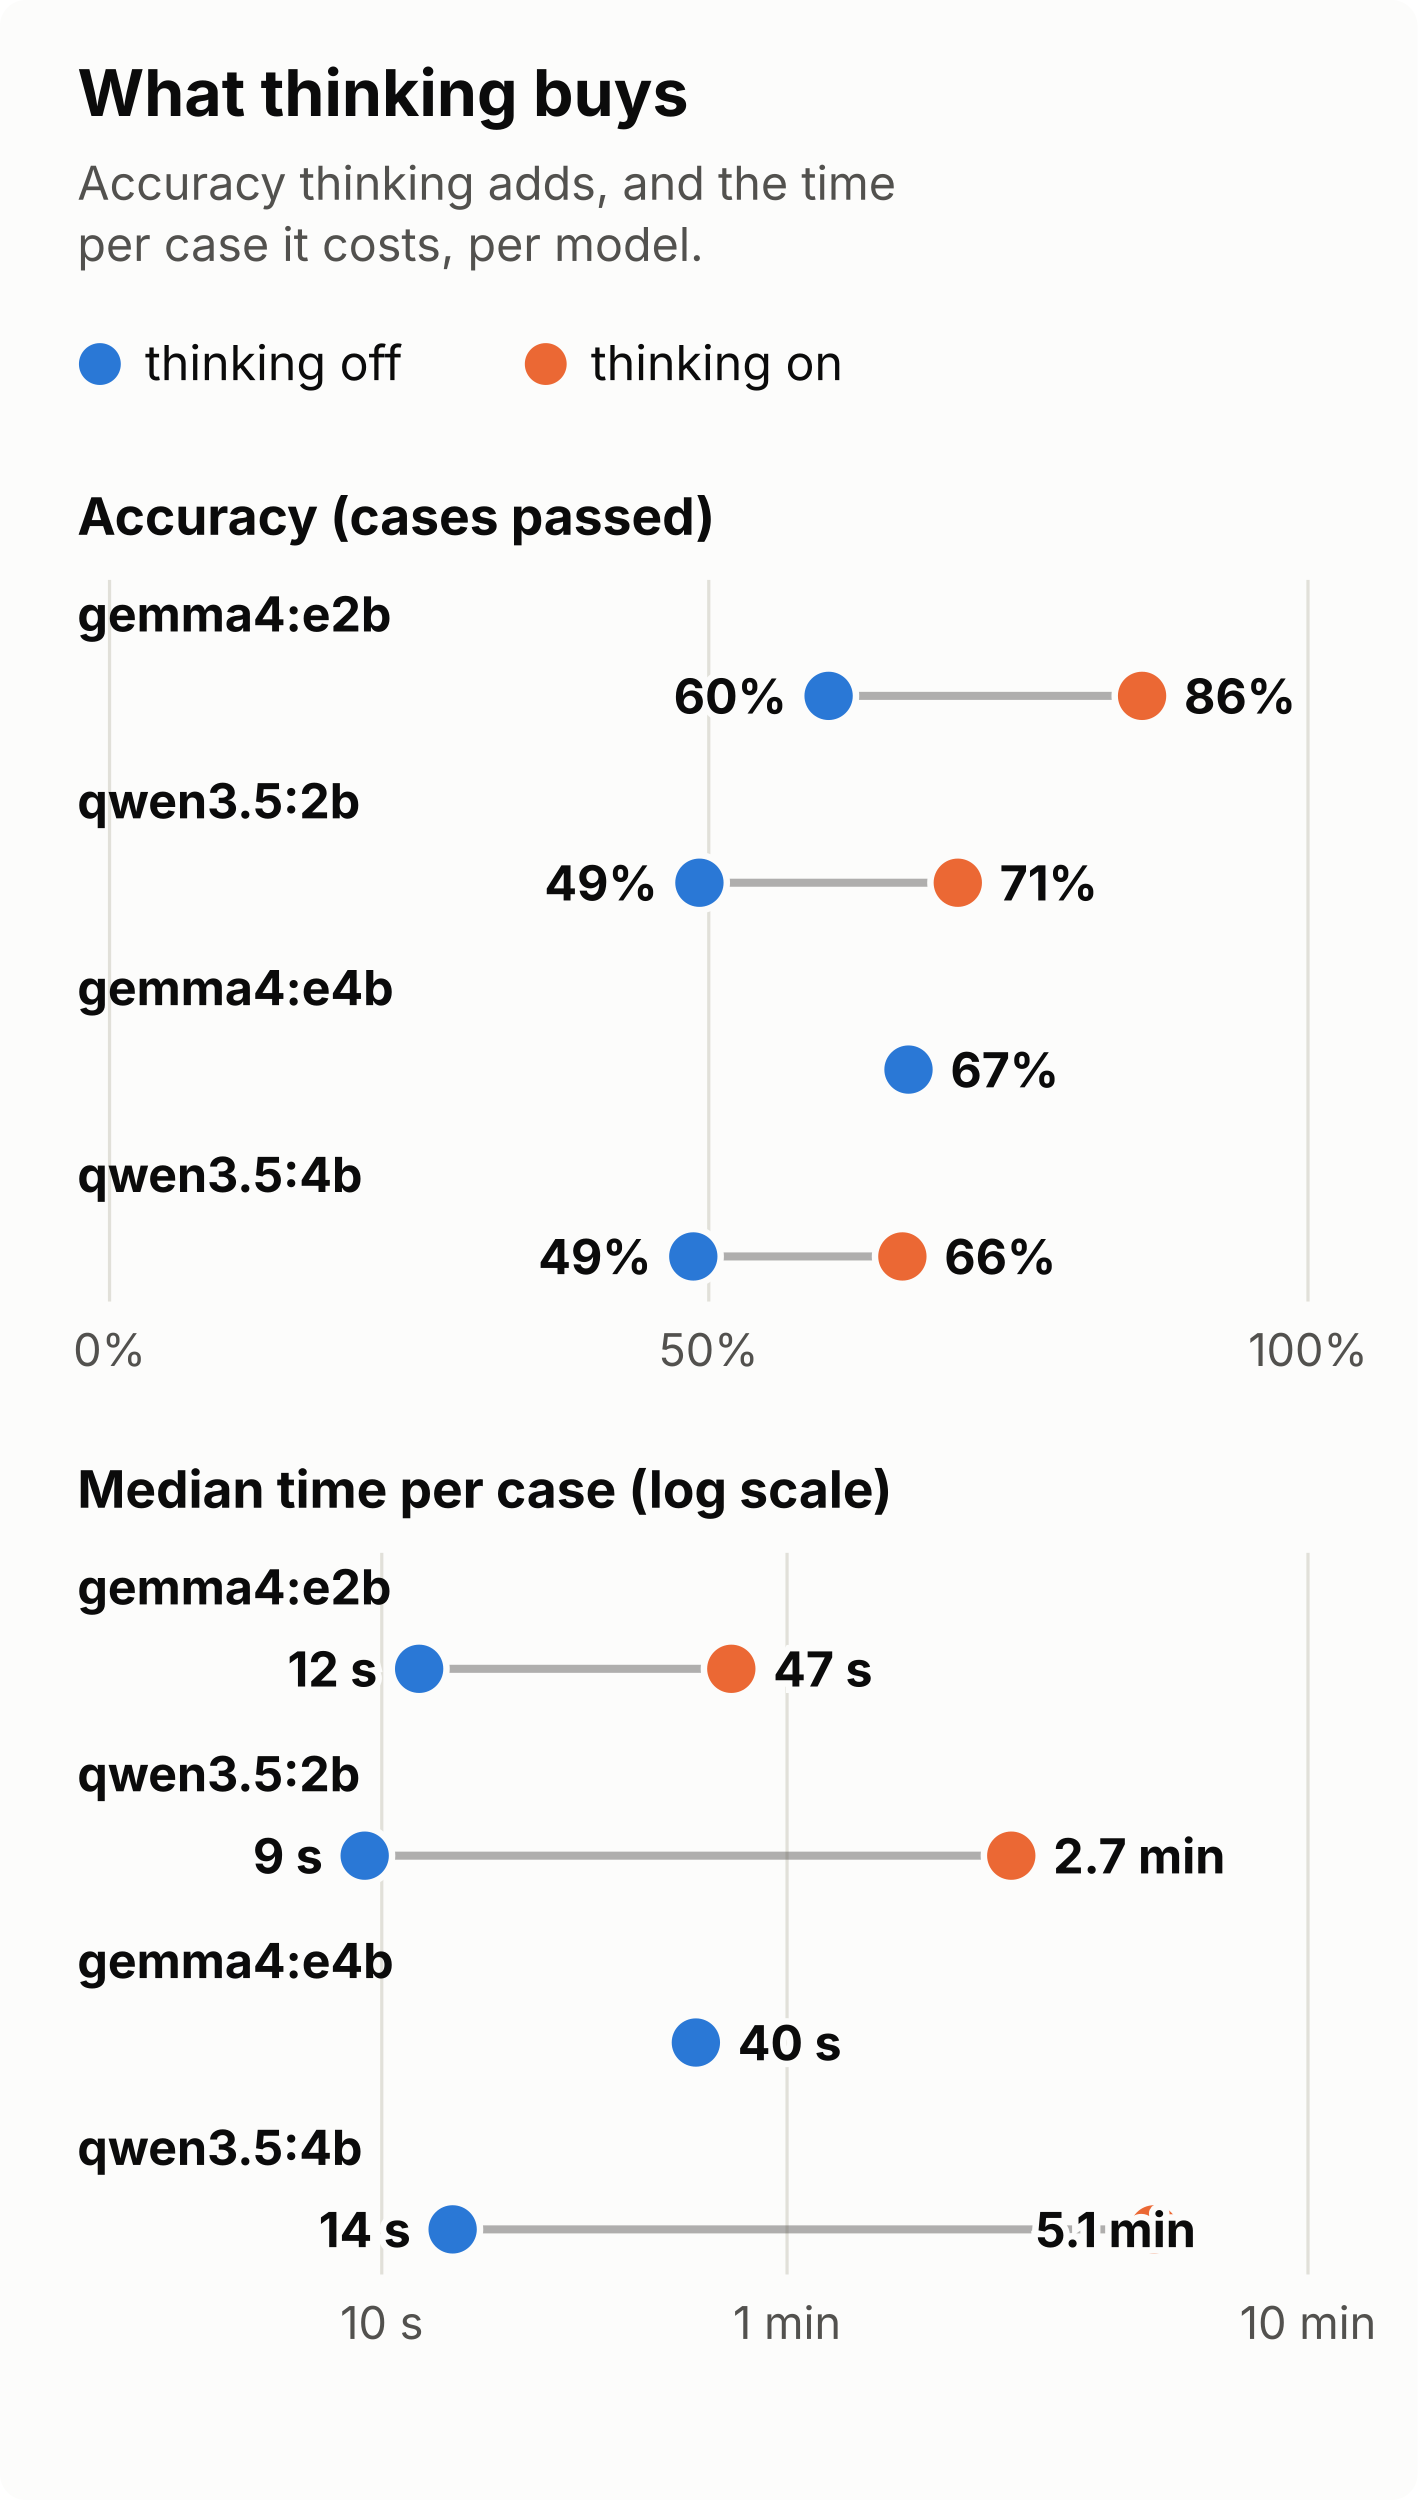
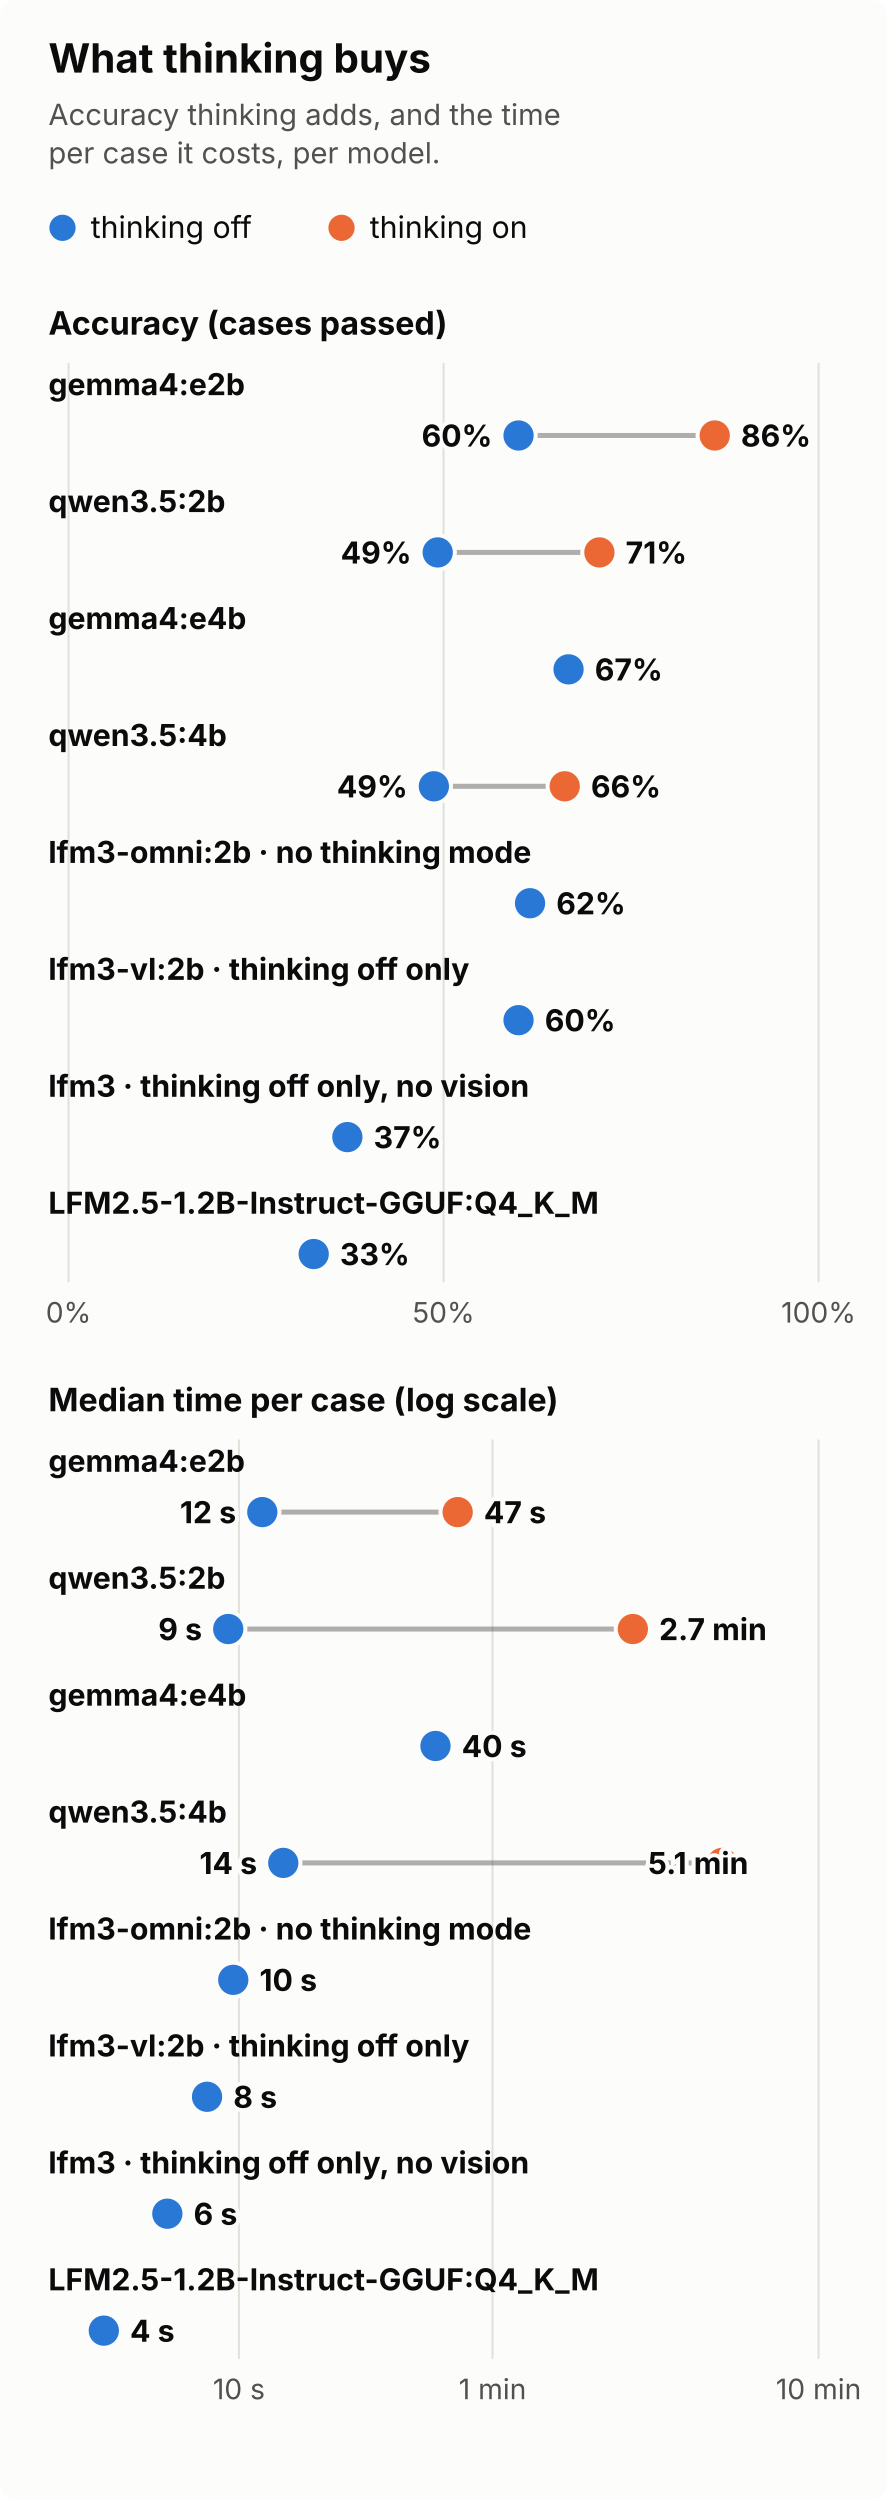
- <svg xmlns="http://www.w3.org/2000/svg" width="440" height="776" viewBox="0 0 440 776" role="img" aria-label="What thinking buys">
-   <rect width="440" height="776" rx="8" fill="#fcfcfb" />
+ <svg xmlns="http://www.w3.org/2000/svg" width="440" height="1240" viewBox="0 0 440 1240" role="img" aria-label="What thinking buys">
+   <rect width="440" height="1240" rx="8" fill="#fcfcfb" />
  <text x="24.0" y="36.0" font-size="20" font-weight="700" text-anchor="start" fill="#0b0b0b" font-family="system-ui, -apple-system, Segoe UI, sans-serif">What thinking buys</text>
  <text x="24.0" y="62.0" font-size="14.5" font-weight="normal" text-anchor="start" fill="#52514e" font-family="system-ui, -apple-system, Segoe UI, sans-serif">Accuracy thinking adds, and the time</text>
  <text x="24.0" y="81.0" font-size="14.5" font-weight="normal" text-anchor="start" fill="#52514e" font-family="system-ui, -apple-system, Segoe UI, sans-serif">per case it costs, per model.</text>
  <circle cx="31.0" cy="113.0" r="7.5" fill="#2a78d6" stroke="#fcfcfb" stroke-width="2" />
  <text x="45.0" y="118.0" font-size="15" font-weight="normal" text-anchor="start" fill="#0b0b0b" font-family="system-ui, -apple-system, Segoe UI, sans-serif">thinking off</text>
  <circle cx="169.4" cy="113.0" r="7.5" fill="#eb6834" stroke="#fcfcfb" stroke-width="2" />
  <text x="183.4" y="118.0" font-size="15" font-weight="normal" text-anchor="start" fill="#0b0b0b" font-family="system-ui, -apple-system, Segoe UI, sans-serif">thinking on</text>
  <text x="24.0" y="166.0" font-size="16" font-weight="700" text-anchor="start" fill="#0b0b0b" font-family="system-ui, -apple-system, Segoe UI, sans-serif">Accuracy (cases passed)</text>
-   <line x1="34.0" y1="180.0" x2="34.0" y2="404.0" stroke="#e1e0d9" stroke-width="1" />
-   <text x="34.0" y="424.0" font-size="14" font-weight="normal" text-anchor="middle" fill="#52514e" font-family="system-ui, -apple-system, Segoe UI, sans-serif">0%</text>
-   <line x1="220.0" y1="180.0" x2="220.0" y2="404.0" stroke="#e1e0d9" stroke-width="1" />
-   <text x="220.0" y="424.0" font-size="14" font-weight="normal" text-anchor="middle" fill="#52514e" font-family="system-ui, -apple-system, Segoe UI, sans-serif">50%</text>
-   <line x1="406.0" y1="180.0" x2="406.0" y2="404.0" stroke="#e1e0d9" stroke-width="1" />
-   <text x="406.0" y="424.0" font-size="14" font-weight="normal" text-anchor="middle" fill="#52514e" font-family="system-ui, -apple-system, Segoe UI, sans-serif">100%</text>
+   <line x1="34.0" y1="180.0" x2="34.0" y2="636.0" stroke="#e1e0d9" stroke-width="1" />
+   <text x="34.0" y="656.0" font-size="14" font-weight="normal" text-anchor="middle" fill="#52514e" font-family="system-ui, -apple-system, Segoe UI, sans-serif">0%</text>
+   <line x1="220.0" y1="180.0" x2="220.0" y2="636.0" stroke="#e1e0d9" stroke-width="1" />
+   <text x="220.0" y="656.0" font-size="14" font-weight="normal" text-anchor="middle" fill="#52514e" font-family="system-ui, -apple-system, Segoe UI, sans-serif">50%</text>
+   <line x1="406.0" y1="180.0" x2="406.0" y2="636.0" stroke="#e1e0d9" stroke-width="1" />
+   <text x="406.0" y="656.0" font-size="14" font-weight="normal" text-anchor="middle" fill="#52514e" font-family="system-ui, -apple-system, Segoe UI, sans-serif">100%</text>
  <text x="24.0" y="196.0" font-size="15" font-weight="700" text-anchor="start" fill="#0b0b0b" font-family="system-ui, -apple-system, Segoe UI, sans-serif">gemma4:e2b</text>
  <line x1="257.2" y1="216.0" x2="354.5" y2="216.0" stroke="#52514e" stroke-width="2.5" stroke-opacity="0.45" />
  <circle cx="257.2" cy="216.0" r="8.5" fill="#2a78d6" stroke="#fcfcfb" stroke-width="2" />
  <circle cx="354.5" cy="216.0" r="8.5" fill="#eb6834" stroke="#fcfcfb" stroke-width="2" />
  <text x="244.2" y="221.5" font-size="15" font-weight="700" text-anchor="end" fill="#0b0b0b" stroke="#fcfcfb" stroke-width="4" paint-order="stroke" font-family="system-ui, -apple-system, Segoe UI, sans-serif">60%</text>
  <text x="367.5" y="221.5" font-size="15" font-weight="700" text-anchor="start" fill="#0b0b0b" stroke="#fcfcfb" stroke-width="4" paint-order="stroke" font-family="system-ui, -apple-system, Segoe UI, sans-serif">86%</text>
  <text x="24.0" y="254.0" font-size="15" font-weight="700" text-anchor="start" fill="#0b0b0b" font-family="system-ui, -apple-system, Segoe UI, sans-serif">qwen3.5:2b</text>
  <line x1="217.1" y1="274.0" x2="297.3" y2="274.0" stroke="#52514e" stroke-width="2.5" stroke-opacity="0.45" />
  <circle cx="217.1" cy="274.0" r="8.5" fill="#2a78d6" stroke="#fcfcfb" stroke-width="2" />
  <circle cx="297.3" cy="274.0" r="8.5" fill="#eb6834" stroke="#fcfcfb" stroke-width="2" />
  <text x="204.1" y="279.5" font-size="15" font-weight="700" text-anchor="end" fill="#0b0b0b" stroke="#fcfcfb" stroke-width="4" paint-order="stroke" font-family="system-ui, -apple-system, Segoe UI, sans-serif">49%</text>
  <text x="310.3" y="279.5" font-size="15" font-weight="700" text-anchor="start" fill="#0b0b0b" stroke="#fcfcfb" stroke-width="4" paint-order="stroke" font-family="system-ui, -apple-system, Segoe UI, sans-serif">71%</text>
  <text x="24.0" y="312.0" font-size="15" font-weight="700" text-anchor="start" fill="#0b0b0b" font-family="system-ui, -apple-system, Segoe UI, sans-serif">gemma4:e4b</text>
  <circle cx="282.0" cy="332.0" r="8.5" fill="#2a78d6" stroke="#fcfcfb" stroke-width="2" />
  <text x="295.0" y="337.5" font-size="15" font-weight="700" text-anchor="start" fill="#0b0b0b" stroke="#fcfcfb" stroke-width="4" paint-order="stroke" font-family="system-ui, -apple-system, Segoe UI, sans-serif">67%</text>
  <text x="24.0" y="370.0" font-size="15" font-weight="700" text-anchor="start" fill="#0b0b0b" font-family="system-ui, -apple-system, Segoe UI, sans-serif">qwen3.5:4b</text>
  <line x1="215.2" y1="390.0" x2="280.1" y2="390.0" stroke="#52514e" stroke-width="2.5" stroke-opacity="0.45" />
  <circle cx="215.2" cy="390.0" r="8.5" fill="#2a78d6" stroke="#fcfcfb" stroke-width="2" />
  <circle cx="280.1" cy="390.0" r="8.5" fill="#eb6834" stroke="#fcfcfb" stroke-width="2" />
  <text x="202.2" y="395.5" font-size="15" font-weight="700" text-anchor="end" fill="#0b0b0b" stroke="#fcfcfb" stroke-width="4" paint-order="stroke" font-family="system-ui, -apple-system, Segoe UI, sans-serif">49%</text>
  <text x="293.1" y="395.5" font-size="15" font-weight="700" text-anchor="start" fill="#0b0b0b" stroke="#fcfcfb" stroke-width="4" paint-order="stroke" font-family="system-ui, -apple-system, Segoe UI, sans-serif">66%</text>
-   <text x="24.0" y="468.0" font-size="16" font-weight="700" text-anchor="start" fill="#0b0b0b" font-family="system-ui, -apple-system, Segoe UI, sans-serif">Median time per case (log scale)</text>
-   <line x1="118.5" y1="482.0" x2="118.5" y2="706.0" stroke="#e1e0d9" stroke-width="1" />
-   <text x="118.5" y="726.0" font-size="14" font-weight="normal" text-anchor="middle" fill="#52514e" font-family="system-ui, -apple-system, Segoe UI, sans-serif">10 s</text>
-   <line x1="244.3" y1="482.0" x2="244.3" y2="706.0" stroke="#e1e0d9" stroke-width="1" />
-   <text x="244.3" y="726.0" font-size="14" font-weight="normal" text-anchor="middle" fill="#52514e" font-family="system-ui, -apple-system, Segoe UI, sans-serif">1 min</text>
-   <line x1="406.0" y1="482.0" x2="406.0" y2="706.0" stroke="#e1e0d9" stroke-width="1" />
-   <text x="406.0" y="726.0" font-size="14" font-weight="normal" text-anchor="middle" fill="#52514e" font-family="system-ui, -apple-system, Segoe UI, sans-serif">10 min</text>
-   <text x="24.0" y="498.0" font-size="15" font-weight="700" text-anchor="start" fill="#0b0b0b" font-family="system-ui, -apple-system, Segoe UI, sans-serif">gemma4:e2b</text>
-   <line x1="130.1" y1="518.0" x2="227.0" y2="518.0" stroke="#52514e" stroke-width="2.5" stroke-opacity="0.45" />
-   <circle cx="130.1" cy="518.0" r="8.5" fill="#2a78d6" stroke="#fcfcfb" stroke-width="2" />
-   <circle cx="227.0" cy="518.0" r="8.5" fill="#eb6834" stroke="#fcfcfb" stroke-width="2" />
-   <text x="117.1" y="523.5" font-size="15" font-weight="700" text-anchor="end" fill="#0b0b0b" stroke="#fcfcfb" stroke-width="4" paint-order="stroke" font-family="system-ui, -apple-system, Segoe UI, sans-serif">12 s</text>
-   <text x="240.0" y="523.5" font-size="15" font-weight="700" text-anchor="start" fill="#0b0b0b" stroke="#fcfcfb" stroke-width="4" paint-order="stroke" font-family="system-ui, -apple-system, Segoe UI, sans-serif">47 s</text>
-   <text x="24.0" y="556.0" font-size="15" font-weight="700" text-anchor="start" fill="#0b0b0b" font-family="system-ui, -apple-system, Segoe UI, sans-serif">qwen3.5:2b</text>
-   <line x1="113.2" y1="576.0" x2="313.9" y2="576.0" stroke="#52514e" stroke-width="2.5" stroke-opacity="0.45" />
-   <circle cx="113.2" cy="576.0" r="8.5" fill="#2a78d6" stroke="#fcfcfb" stroke-width="2" />
-   <circle cx="313.9" cy="576.0" r="8.5" fill="#eb6834" stroke="#fcfcfb" stroke-width="2" />
-   <text x="100.2" y="581.5" font-size="15" font-weight="700" text-anchor="end" fill="#0b0b0b" stroke="#fcfcfb" stroke-width="4" paint-order="stroke" font-family="system-ui, -apple-system, Segoe UI, sans-serif">9 s</text>
-   <text x="326.9" y="581.5" font-size="15" font-weight="700" text-anchor="start" fill="#0b0b0b" stroke="#fcfcfb" stroke-width="4" paint-order="stroke" font-family="system-ui, -apple-system, Segoe UI, sans-serif">2.7 min</text>
-   <text x="24.0" y="614.0" font-size="15" font-weight="700" text-anchor="start" fill="#0b0b0b" font-family="system-ui, -apple-system, Segoe UI, sans-serif">gemma4:e4b</text>
-   <circle cx="216.0" cy="634.0" r="8.5" fill="#2a78d6" stroke="#fcfcfb" stroke-width="2" />
-   <text x="229.0" y="639.5" font-size="15" font-weight="700" text-anchor="start" fill="#0b0b0b" stroke="#fcfcfb" stroke-width="4" paint-order="stroke" font-family="system-ui, -apple-system, Segoe UI, sans-serif">40 s</text>
-   <text x="24.0" y="672.0" font-size="15" font-weight="700" text-anchor="start" fill="#0b0b0b" font-family="system-ui, -apple-system, Segoe UI, sans-serif">qwen3.5:4b</text>
-   <line x1="140.5" y1="692.0" x2="358.2" y2="692.0" stroke="#52514e" stroke-width="2.5" stroke-opacity="0.45" />
-   <circle cx="140.5" cy="692.0" r="8.5" fill="#2a78d6" stroke="#fcfcfb" stroke-width="2" />
-   <circle cx="358.2" cy="692.0" r="8.5" fill="#eb6834" stroke="#fcfcfb" stroke-width="2" />
-   <text x="127.5" y="697.5" font-size="15" font-weight="700" text-anchor="end" fill="#0b0b0b" stroke="#fcfcfb" stroke-width="4" paint-order="stroke" font-family="system-ui, -apple-system, Segoe UI, sans-serif">14 s</text>
-   <text x="371.2" y="697.5" font-size="15" font-weight="700" text-anchor="end" fill="#0b0b0b" stroke="#fcfcfb" stroke-width="4" paint-order="stroke" font-family="system-ui, -apple-system, Segoe UI, sans-serif">5.1 min</text>
+   <text x="24.0" y="428.0" font-size="15" font-weight="700" text-anchor="start" fill="#0b0b0b" font-family="system-ui, -apple-system, Segoe UI, sans-serif">lfm3-omni:2b  · no thinking mode</text>
+   <circle cx="262.9" cy="448.0" r="8.5" fill="#2a78d6" stroke="#fcfcfb" stroke-width="2" />
+   <text x="275.9" y="453.5" font-size="15" font-weight="700" text-anchor="start" fill="#0b0b0b" stroke="#fcfcfb" stroke-width="4" paint-order="stroke" font-family="system-ui, -apple-system, Segoe UI, sans-serif">62%</text>
+   <text x="24.0" y="486.0" font-size="15" font-weight="700" text-anchor="start" fill="#0b0b0b" font-family="system-ui, -apple-system, Segoe UI, sans-serif">lfm3-vl:2b  · thinking off only</text>
+   <circle cx="257.2" cy="506.0" r="8.5" fill="#2a78d6" stroke="#fcfcfb" stroke-width="2" />
+   <text x="270.2" y="511.5" font-size="15" font-weight="700" text-anchor="start" fill="#0b0b0b" stroke="#fcfcfb" stroke-width="4" paint-order="stroke" font-family="system-ui, -apple-system, Segoe UI, sans-serif">60%</text>
+   <text x="24.0" y="544.0" font-size="15" font-weight="700" text-anchor="start" fill="#0b0b0b" font-family="system-ui, -apple-system, Segoe UI, sans-serif">lfm3  · thinking off only, no vision</text>
+   <circle cx="172.3" cy="564.0" r="8.5" fill="#2a78d6" stroke="#fcfcfb" stroke-width="2" />
+   <text x="185.3" y="569.5" font-size="15" font-weight="700" text-anchor="start" fill="#0b0b0b" stroke="#fcfcfb" stroke-width="4" paint-order="stroke" font-family="system-ui, -apple-system, Segoe UI, sans-serif">37%</text>
+   <text x="24.0" y="602.0" font-size="15" font-weight="700" text-anchor="start" fill="#0b0b0b" font-family="system-ui, -apple-system, Segoe UI, sans-serif">LFM2.5-1.2B-Instruct-GGUF:Q4_K_M</text>
+   <circle cx="155.6" cy="622.0" r="8.5" fill="#2a78d6" stroke="#fcfcfb" stroke-width="2" />
+   <text x="168.6" y="627.5" font-size="15" font-weight="700" text-anchor="start" fill="#0b0b0b" stroke="#fcfcfb" stroke-width="4" paint-order="stroke" font-family="system-ui, -apple-system, Segoe UI, sans-serif">33%</text>
+   <text x="24.0" y="700.0" font-size="16" font-weight="700" text-anchor="start" fill="#0b0b0b" font-family="system-ui, -apple-system, Segoe UI, sans-serif">Median time per case (log scale)</text>
+   <line x1="118.5" y1="714.0" x2="118.5" y2="1170.0" stroke="#e1e0d9" stroke-width="1" />
+   <text x="118.5" y="1190.0" font-size="14" font-weight="normal" text-anchor="middle" fill="#52514e" font-family="system-ui, -apple-system, Segoe UI, sans-serif">10 s</text>
+   <line x1="244.3" y1="714.0" x2="244.3" y2="1170.0" stroke="#e1e0d9" stroke-width="1" />
+   <text x="244.3" y="1190.0" font-size="14" font-weight="normal" text-anchor="middle" fill="#52514e" font-family="system-ui, -apple-system, Segoe UI, sans-serif">1 min</text>
+   <line x1="406.0" y1="714.0" x2="406.0" y2="1170.0" stroke="#e1e0d9" stroke-width="1" />
+   <text x="406.0" y="1190.0" font-size="14" font-weight="normal" text-anchor="middle" fill="#52514e" font-family="system-ui, -apple-system, Segoe UI, sans-serif">10 min</text>
+   <text x="24.0" y="730.0" font-size="15" font-weight="700" text-anchor="start" fill="#0b0b0b" font-family="system-ui, -apple-system, Segoe UI, sans-serif">gemma4:e2b</text>
+   <line x1="130.1" y1="750.0" x2="227.0" y2="750.0" stroke="#52514e" stroke-width="2.5" stroke-opacity="0.45" />
+   <circle cx="130.1" cy="750.0" r="8.5" fill="#2a78d6" stroke="#fcfcfb" stroke-width="2" />
+   <circle cx="227.0" cy="750.0" r="8.5" fill="#eb6834" stroke="#fcfcfb" stroke-width="2" />
+   <text x="117.1" y="755.5" font-size="15" font-weight="700" text-anchor="end" fill="#0b0b0b" stroke="#fcfcfb" stroke-width="4" paint-order="stroke" font-family="system-ui, -apple-system, Segoe UI, sans-serif">12 s</text>
+   <text x="240.0" y="755.5" font-size="15" font-weight="700" text-anchor="start" fill="#0b0b0b" stroke="#fcfcfb" stroke-width="4" paint-order="stroke" font-family="system-ui, -apple-system, Segoe UI, sans-serif">47 s</text>
+   <text x="24.0" y="788.0" font-size="15" font-weight="700" text-anchor="start" fill="#0b0b0b" font-family="system-ui, -apple-system, Segoe UI, sans-serif">qwen3.5:2b</text>
+   <line x1="113.2" y1="808.0" x2="313.9" y2="808.0" stroke="#52514e" stroke-width="2.5" stroke-opacity="0.45" />
+   <circle cx="113.2" cy="808.0" r="8.5" fill="#2a78d6" stroke="#fcfcfb" stroke-width="2" />
+   <circle cx="313.9" cy="808.0" r="8.5" fill="#eb6834" stroke="#fcfcfb" stroke-width="2" />
+   <text x="100.2" y="813.5" font-size="15" font-weight="700" text-anchor="end" fill="#0b0b0b" stroke="#fcfcfb" stroke-width="4" paint-order="stroke" font-family="system-ui, -apple-system, Segoe UI, sans-serif">9 s</text>
+   <text x="326.9" y="813.5" font-size="15" font-weight="700" text-anchor="start" fill="#0b0b0b" stroke="#fcfcfb" stroke-width="4" paint-order="stroke" font-family="system-ui, -apple-system, Segoe UI, sans-serif">2.7 min</text>
+   <text x="24.0" y="846.0" font-size="15" font-weight="700" text-anchor="start" fill="#0b0b0b" font-family="system-ui, -apple-system, Segoe UI, sans-serif">gemma4:e4b</text>
+   <circle cx="216.0" cy="866.0" r="8.5" fill="#2a78d6" stroke="#fcfcfb" stroke-width="2" />
+   <text x="229.0" y="871.5" font-size="15" font-weight="700" text-anchor="start" fill="#0b0b0b" stroke="#fcfcfb" stroke-width="4" paint-order="stroke" font-family="system-ui, -apple-system, Segoe UI, sans-serif">40 s</text>
+   <text x="24.0" y="904.0" font-size="15" font-weight="700" text-anchor="start" fill="#0b0b0b" font-family="system-ui, -apple-system, Segoe UI, sans-serif">qwen3.5:4b</text>
+   <line x1="140.5" y1="924.0" x2="358.2" y2="924.0" stroke="#52514e" stroke-width="2.5" stroke-opacity="0.45" />
+   <circle cx="140.5" cy="924.0" r="8.5" fill="#2a78d6" stroke="#fcfcfb" stroke-width="2" />
+   <circle cx="358.2" cy="924.0" r="8.5" fill="#eb6834" stroke="#fcfcfb" stroke-width="2" />
+   <text x="127.5" y="929.5" font-size="15" font-weight="700" text-anchor="end" fill="#0b0b0b" stroke="#fcfcfb" stroke-width="4" paint-order="stroke" font-family="system-ui, -apple-system, Segoe UI, sans-serif">14 s</text>
+   <text x="371.2" y="929.5" font-size="15" font-weight="700" text-anchor="end" fill="#0b0b0b" stroke="#fcfcfb" stroke-width="4" paint-order="stroke" font-family="system-ui, -apple-system, Segoe UI, sans-serif">5.1 min</text>
+   <text x="24.0" y="962.0" font-size="15" font-weight="700" text-anchor="start" fill="#0b0b0b" font-family="system-ui, -apple-system, Segoe UI, sans-serif">lfm3-omni:2b  · no thinking mode</text>
+   <circle cx="115.7" cy="982.0" r="8.5" fill="#2a78d6" stroke="#fcfcfb" stroke-width="2" />
+   <text x="128.7" y="987.5" font-size="15" font-weight="700" text-anchor="start" fill="#0b0b0b" stroke="#fcfcfb" stroke-width="4" paint-order="stroke" font-family="system-ui, -apple-system, Segoe UI, sans-serif">10 s</text>
+   <text x="24.0" y="1020.0" font-size="15" font-weight="700" text-anchor="start" fill="#0b0b0b" font-family="system-ui, -apple-system, Segoe UI, sans-serif">lfm3-vl:2b  · thinking off only</text>
+   <circle cx="102.7" cy="1040.0" r="8.5" fill="#2a78d6" stroke="#fcfcfb" stroke-width="2" />
+   <text x="115.7" y="1045.5" font-size="15" font-weight="700" text-anchor="start" fill="#0b0b0b" stroke="#fcfcfb" stroke-width="4" paint-order="stroke" font-family="system-ui, -apple-system, Segoe UI, sans-serif">8 s</text>
+   <text x="24.0" y="1078.0" font-size="15" font-weight="700" text-anchor="start" fill="#0b0b0b" font-family="system-ui, -apple-system, Segoe UI, sans-serif">lfm3  · thinking off only, no vision</text>
+   <circle cx="83.0" cy="1098.0" r="8.5" fill="#2a78d6" stroke="#fcfcfb" stroke-width="2" />
+   <text x="96.0" y="1103.5" font-size="15" font-weight="700" text-anchor="start" fill="#0b0b0b" stroke="#fcfcfb" stroke-width="4" paint-order="stroke" font-family="system-ui, -apple-system, Segoe UI, sans-serif">6 s</text>
+   <text x="24.0" y="1136.0" font-size="15" font-weight="700" text-anchor="start" fill="#0b0b0b" font-family="system-ui, -apple-system, Segoe UI, sans-serif">LFM2.5-1.2B-Instruct-GGUF:Q4_K_M</text>
+   <circle cx="51.5" cy="1156.0" r="8.5" fill="#2a78d6" stroke="#fcfcfb" stroke-width="2" />
+   <text x="64.5" y="1161.5" font-size="15" font-weight="700" text-anchor="start" fill="#0b0b0b" stroke="#fcfcfb" stroke-width="4" paint-order="stroke" font-family="system-ui, -apple-system, Segoe UI, sans-serif">4 s</text>
</svg>
